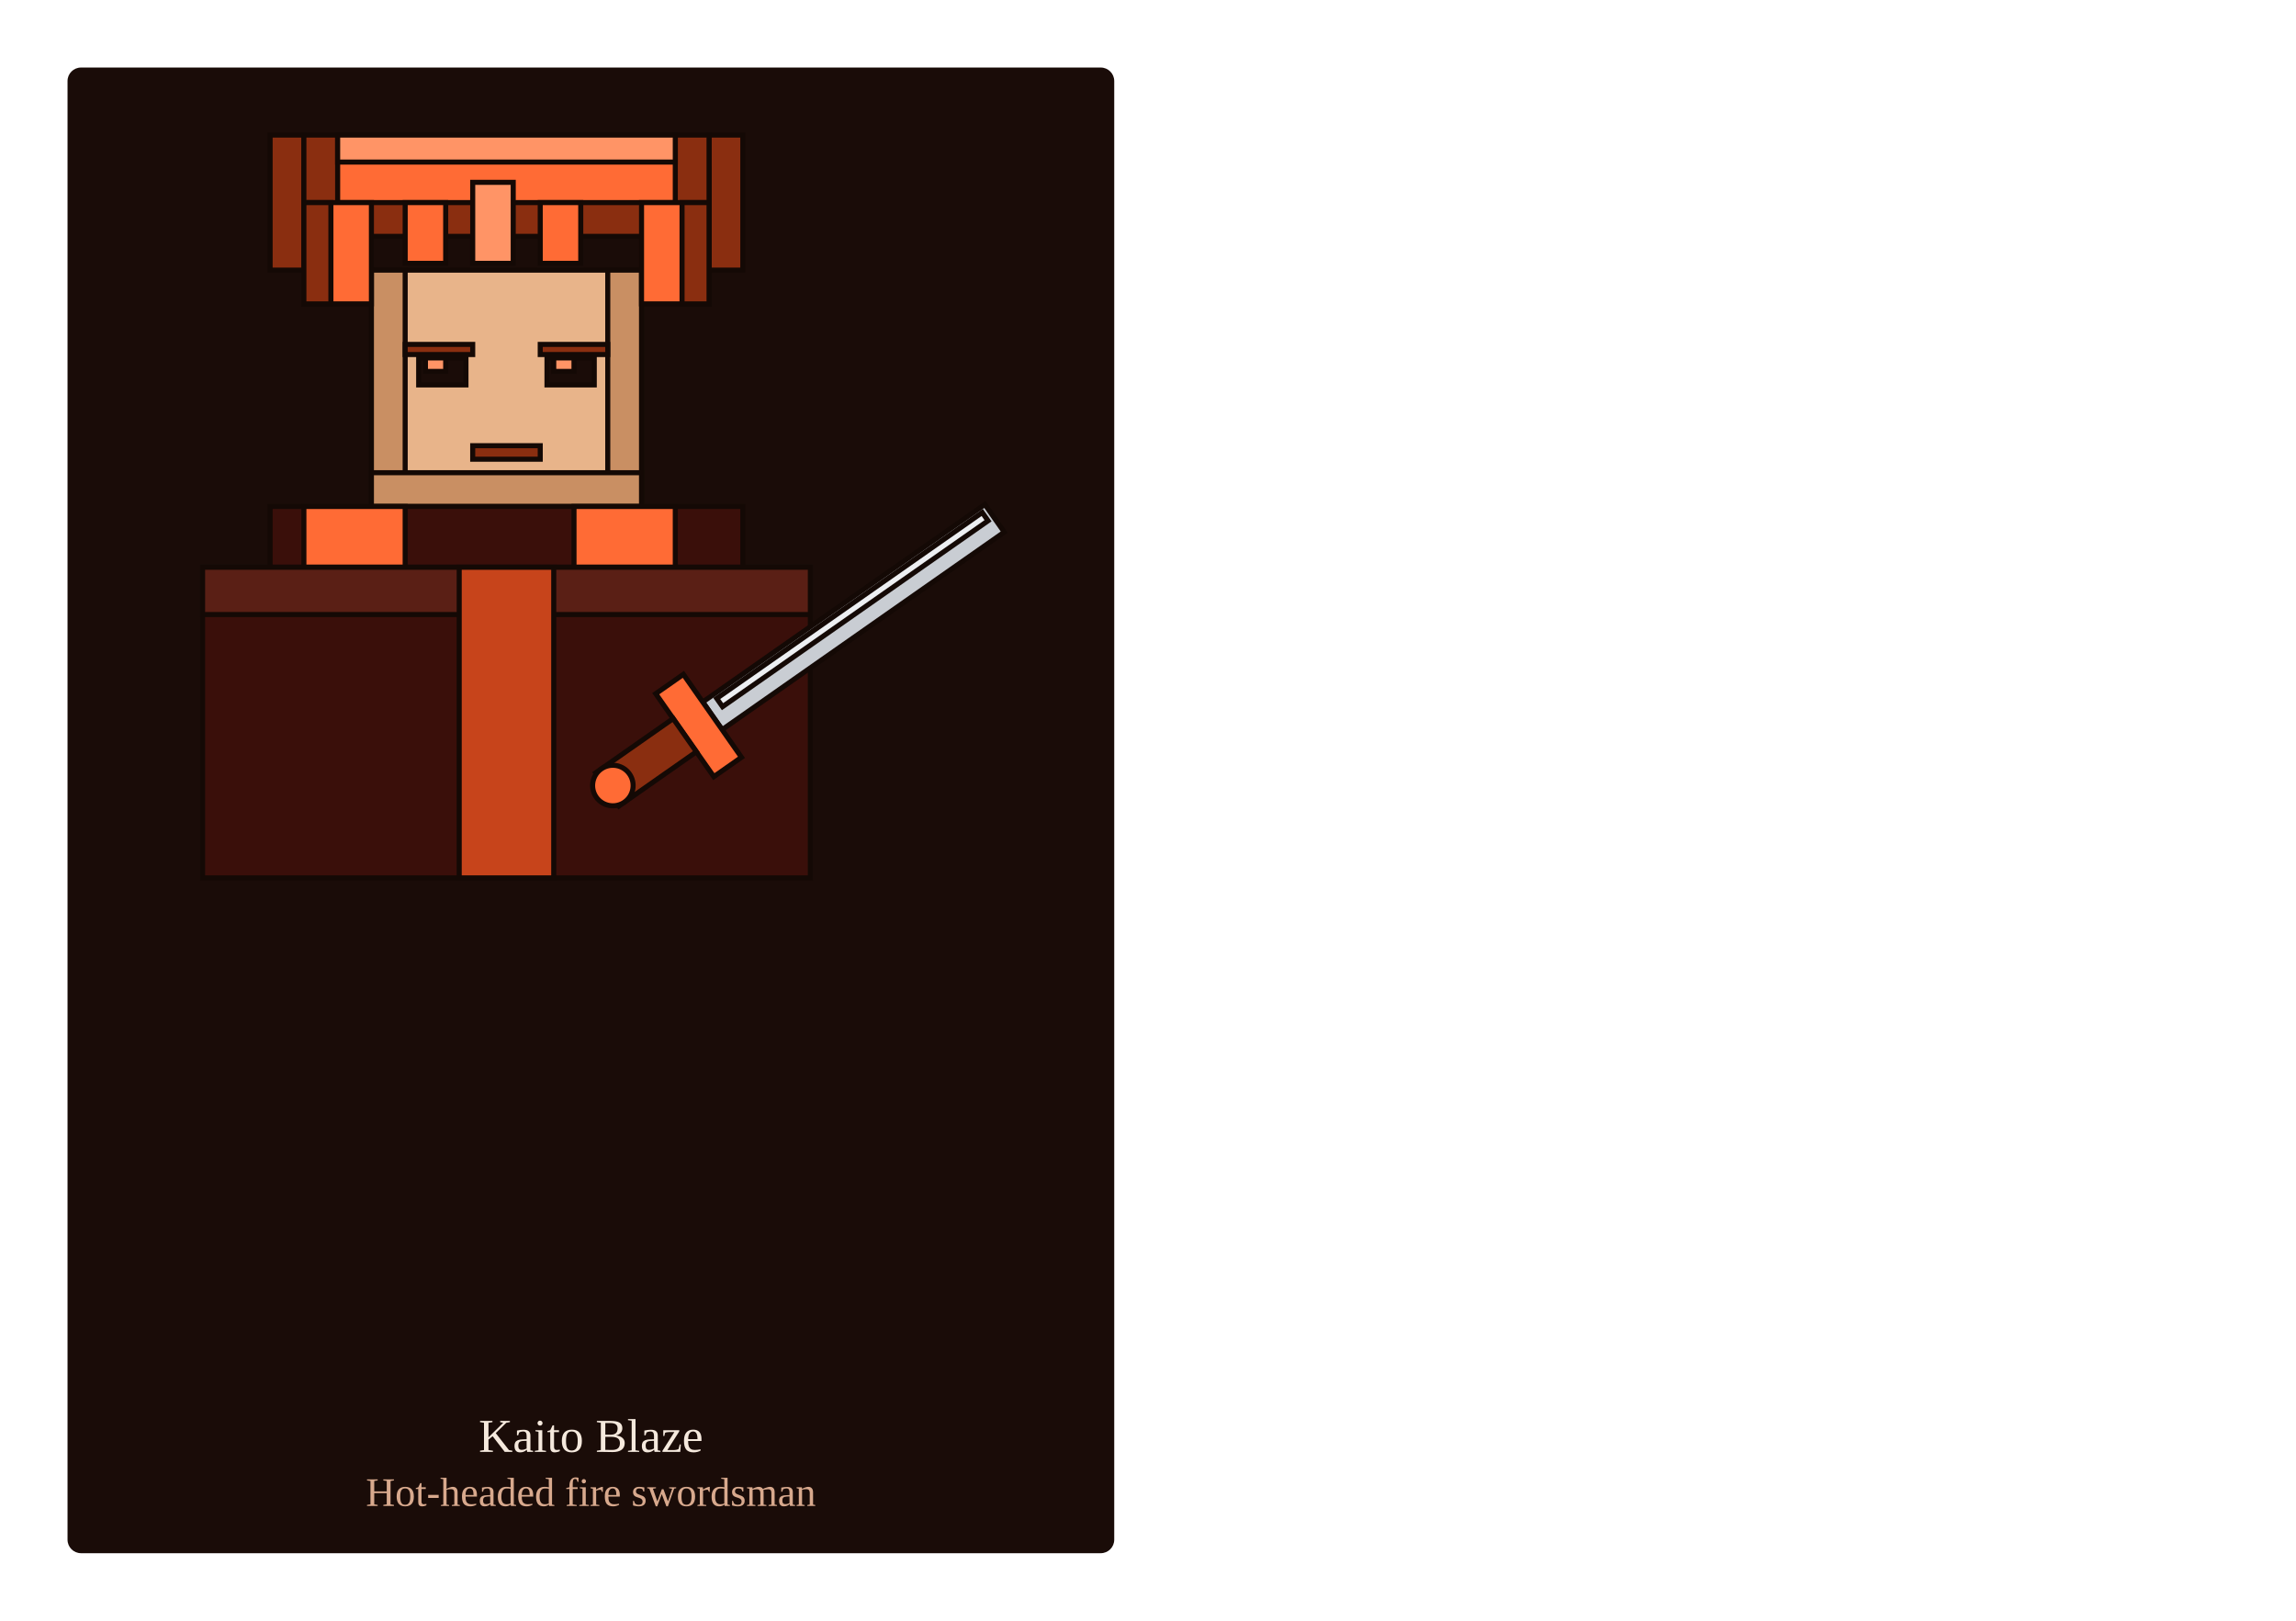
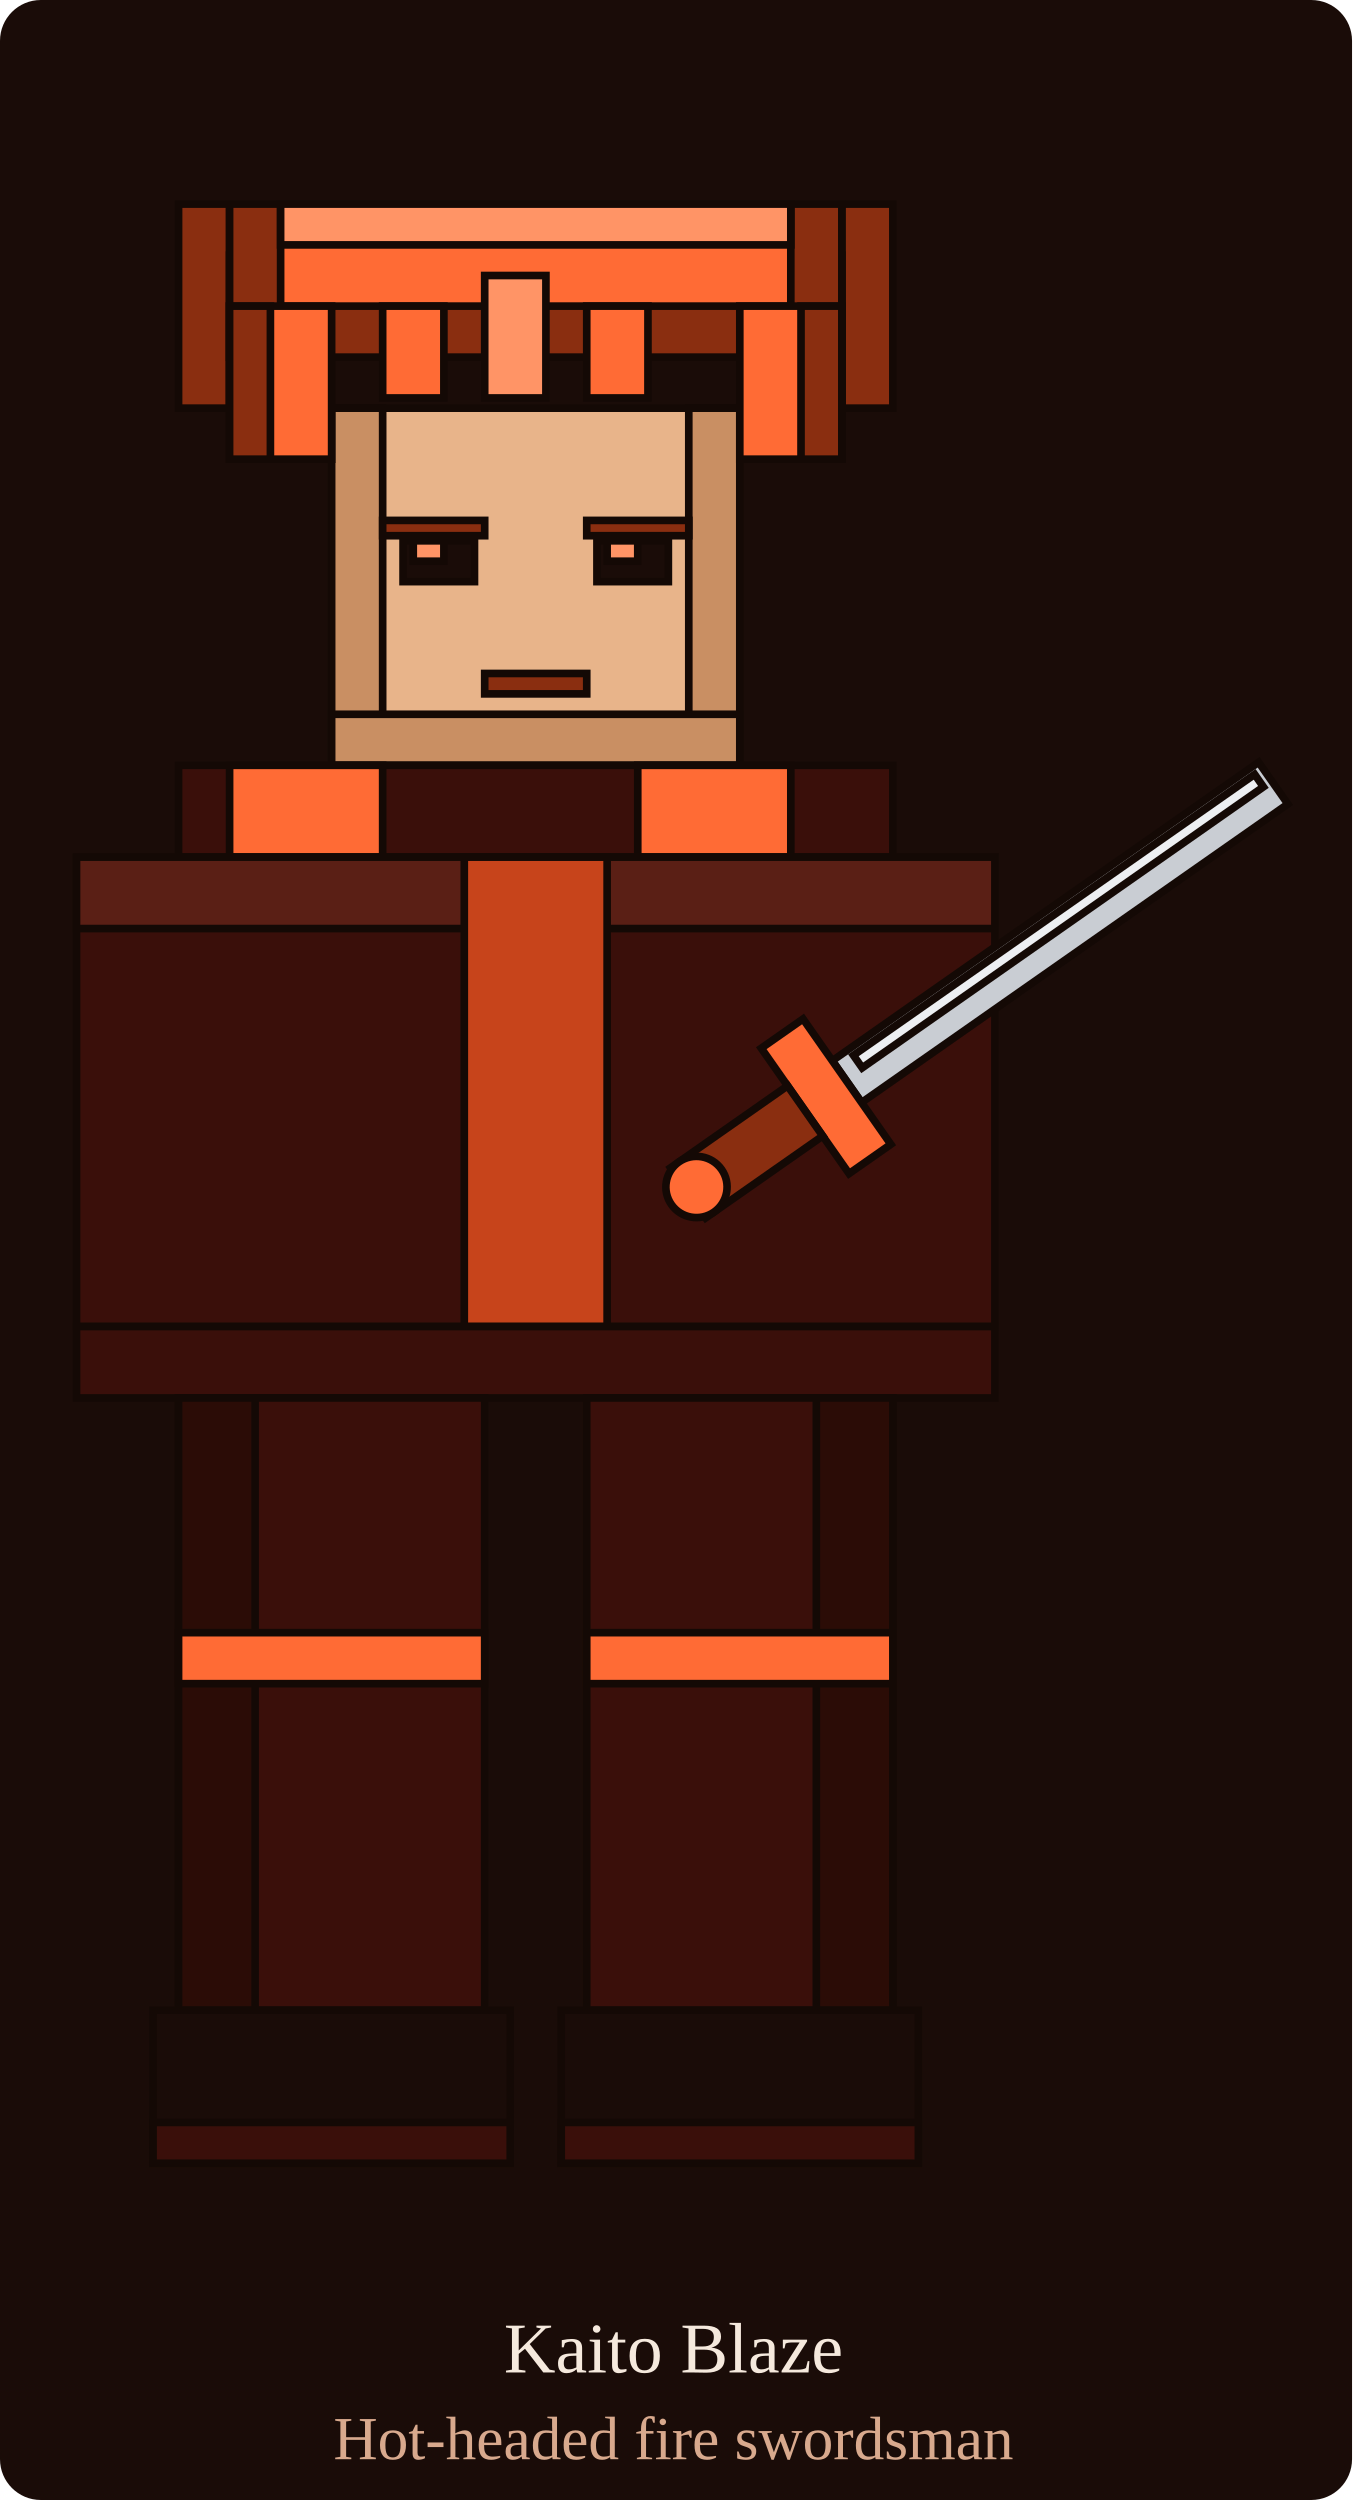
- <svg width="100%" viewBox="0 0 680 480" role="img">
-   <rect x="20" y="20" width="310" height="440" rx="4" fill="#1A0C08" />
-   <g transform="translate(60,40)" stroke="#140905" stroke-width="1.5">
+ <svg width="100%" viewBox="0 0 265 490" role="img">
+   <rect x="0" y="0" width="265" height="490" rx="8" fill="#1A0C08" />
+   <g transform="translate(15,40)" stroke="#140905" stroke-width="1.5">
    <rect x="20" y="0" width="10" height="40" fill="#8A2E10" />
    <rect x="30" y="10" width="10" height="40" fill="#8A2E10" />
    <rect x="150" y="0" width="10" height="40" fill="#8A2E10" />
    <rect x="140" y="10" width="10" height="40" fill="#8A2E10" />
    <rect x="30" y="0" width="120" height="30" fill="#8A2E10" />
    <rect x="50" y="40" width="80" height="70" fill="#E8B48A" />
    <rect x="50" y="40" width="10" height="70" fill="#C98F63" />
    <rect x="120" y="40" width="10" height="70" fill="#C98F63" />
    <rect x="50" y="100" width="80" height="10" fill="#C98F63" />
    <rect x="40" y="0" width="100" height="20" fill="#FF6B35" />
    <rect x="40" y="0" width="100" height="8" fill="#FF9466" />
    <rect x="30" y="20" width="20" height="30" fill="#FF6B35" />
    <rect x="130" y="20" width="20" height="30" fill="#FF6B35" />
    <rect x="30" y="20" width="8" height="30" fill="#8A2E10" />
    <rect x="142" y="20" width="8" height="30" fill="#8A2E10" />
    <rect x="60" y="20" width="12" height="18" fill="#FF6B35" />
    <rect x="80" y="14" width="12" height="24" fill="#FF9466" />
    <rect x="100" y="20" width="12" height="18" fill="#FF6B35" />
    <rect x="64" y="66" width="14" height="8" fill="#1A0C08" />
    <rect x="66" y="66" width="6" height="4" fill="#FF9466" />
    <rect x="102" y="66" width="14" height="8" fill="#1A0C08" />
    <rect x="104" y="66" width="6" height="4" fill="#FF9466" />
    <rect x="60" y="62" width="20" height="3" fill="#8A2E10" />
    <rect x="100" y="62" width="20" height="3" fill="#8A2E10" />
    <rect x="80" y="92" width="20" height="4" fill="#8A2E10" />
    <rect x="20" y="110" width="140" height="18" fill="#3A0F0A" />
    <rect x="30" y="110" width="30" height="18" fill="#FF6B35" />
    <rect x="110" y="110" width="30" height="18" fill="#FF6B35" />
    <rect x="0" y="128" width="180" height="92" fill="#3A0F0A" />
    <rect x="0" y="128" width="180" height="14" fill="#5A1F15" />
    <rect x="76" y="128" width="28" height="92" fill="#C7441B" />
+     <rect x="0" y="220" width="180" height="14" fill="#3A0F0A" />
+     <rect x="20" y="234" width="60" height="120" fill="#3A0F0A" />
+     <rect x="20" y="234" width="15" height="120" fill="#2B0C06" />
+     <rect x="100" y="234" width="60" height="120" fill="#3A0F0A" />
+     <rect x="145" y="234" width="15" height="120" fill="#2B0C06" />
+     <rect x="20" y="280" width="60" height="10" fill="#FF6B35" />
+     <rect x="100" y="280" width="60" height="10" fill="#FF6B35" />
+     <rect x="15" y="354" width="70" height="30" fill="#1A0C08" />
+     <rect x="95" y="354" width="70" height="30" fill="#1A0C08" />
+     <rect x="15" y="376" width="70" height="8" fill="#3A0F0A" />
+     <rect x="95" y="376" width="70" height="8" fill="#3A0F0A" />
    <g transform="rotate(55 151 172)">
      <rect x="146" y="70" width="10" height="102" fill="#C9CDD3" />
      <rect x="147.5" y="72" width="3" height="96" fill="#EDEFF2" />
      <rect x="136" y="172" width="30" height="10" fill="#FF6B35" />
      <rect x="145" y="182" width="12" height="28" fill="#8A2E10" />
      <circle cx="151" cy="208" r="6" fill="#FF6B35" />
    </g>
  </g>
-   <text x="175" y="430" text-anchor="middle" font-size="14" font-weight="500" fill="#F5E9DD">Kaito Blaze</text>
-   <text x="175" y="446" text-anchor="middle" font-size="12" fill="#D8A98D">Hot-headed fire swordsman</text>
+   <text x="132" y="465" text-anchor="middle" font-size="14" font-weight="500" fill="#F5E9DD">Kaito Blaze</text>
+   <text x="132" y="482" text-anchor="middle" font-size="12" fill="#D8A98D">Hot-headed fire swordsman</text>
</svg>
